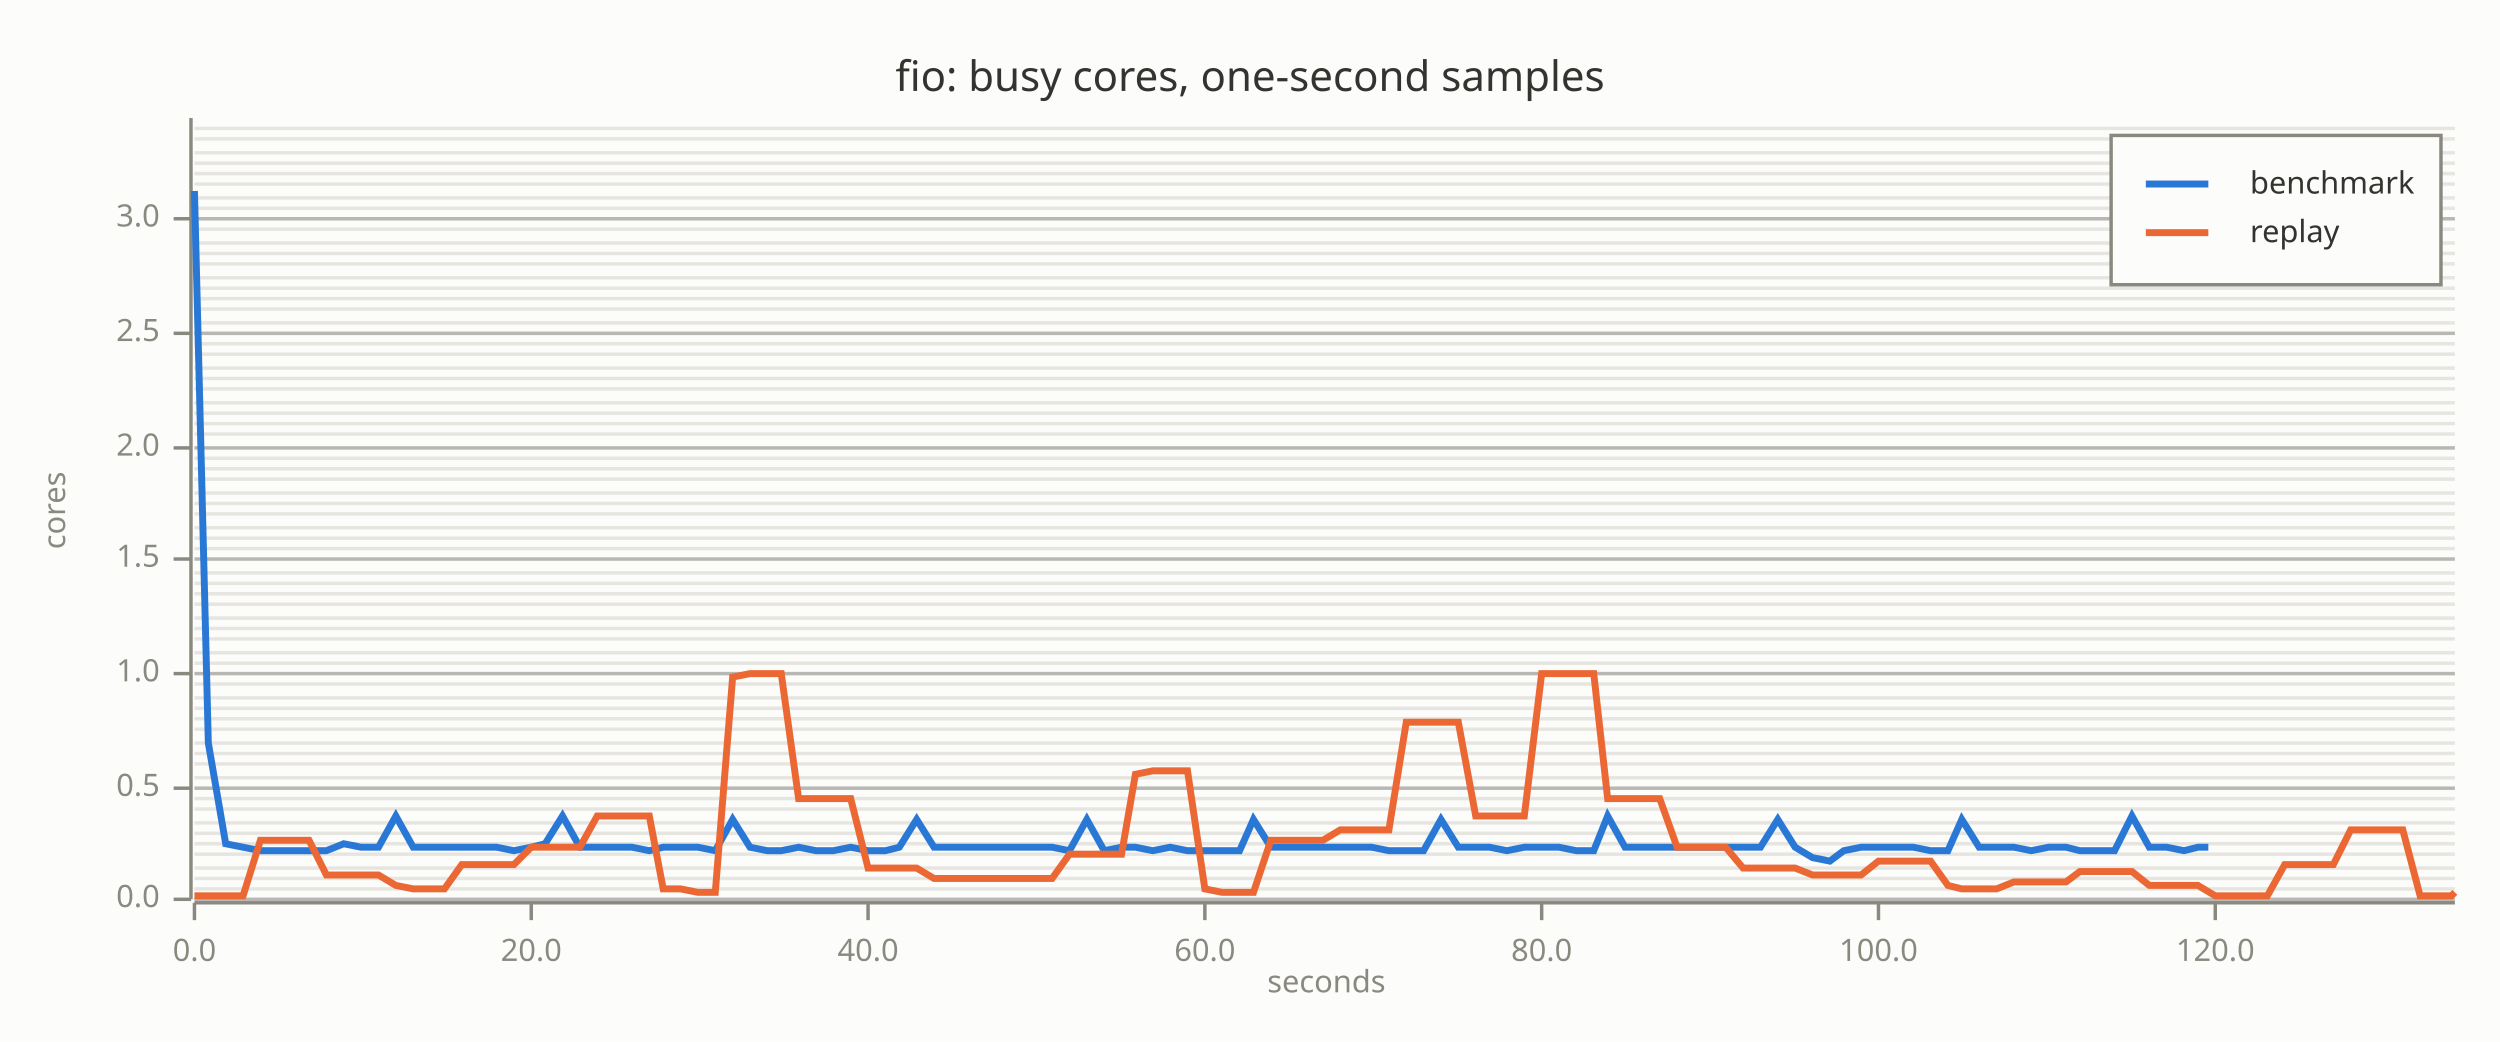
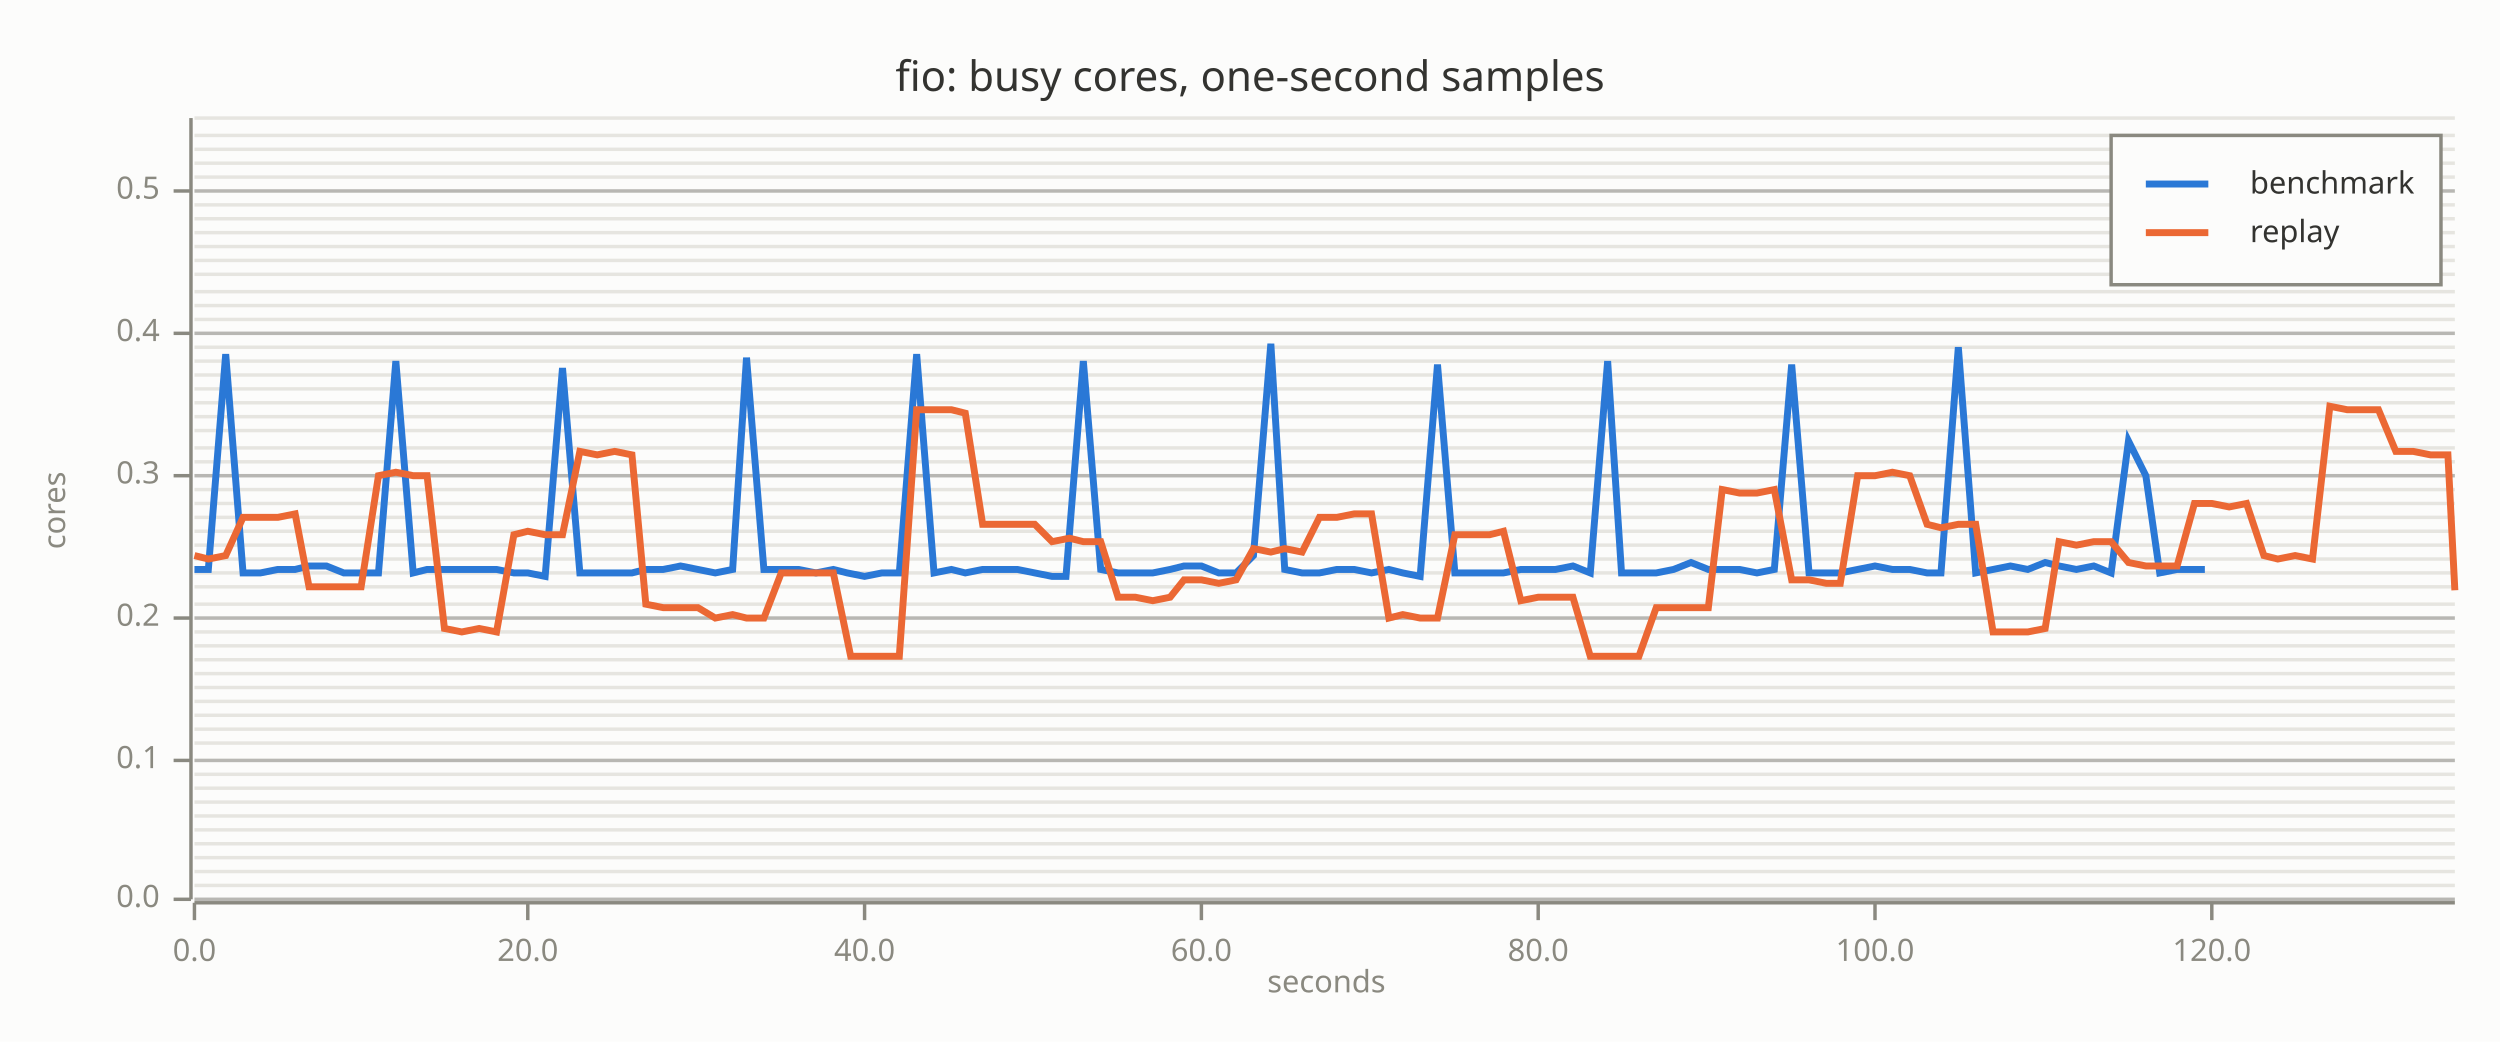
<svg xmlns="http://www.w3.org/2000/svg" width="720" height="300" viewBox="0 0 720 300">
  <rect x="0" y="0" width="720" height="300" opacity="1" fill="#FCFCFB" stroke="none" />
  <text x="360" y="17" dy="0.76em" text-anchor="middle" font-family="sans-serif" font-size="12.097" opacity="1" fill="#333330">
fio: busy cores, one-second samples
</text>
  <line opacity="1" stroke="#E6E5E0" stroke-width="1" x1="56" y1="259" x2="707" y2="259" />
-   <line opacity="1" stroke="#E6E5E0" stroke-width="1" x1="56" y1="256" x2="707" y2="256" />
-   <line opacity="1" stroke="#E6E5E0" stroke-width="1" x1="56" y1="253" x2="707" y2="253" />
-   <line opacity="1" stroke="#E6E5E0" stroke-width="1" x1="56" y1="250" x2="707" y2="250" />
-   <line opacity="1" stroke="#E6E5E0" stroke-width="1" x1="56" y1="246" x2="707" y2="246" />
+   <line opacity="1" stroke="#E6E5E0" stroke-width="1" x1="56" y1="255" x2="707" y2="255" />
+   <line opacity="1" stroke="#E6E5E0" stroke-width="1" x1="56" y1="251" x2="707" y2="251" />
+   <line opacity="1" stroke="#E6E5E0" stroke-width="1" x1="56" y1="247" x2="707" y2="247" />
  <line opacity="1" stroke="#E6E5E0" stroke-width="1" x1="56" y1="243" x2="707" y2="243" />
-   <line opacity="1" stroke="#E6E5E0" stroke-width="1" x1="56" y1="240" x2="707" y2="240" />
-   <line opacity="1" stroke="#E6E5E0" stroke-width="1" x1="56" y1="237" x2="707" y2="237" />
-   <line opacity="1" stroke="#E6E5E0" stroke-width="1" x1="56" y1="233" x2="707" y2="233" />
-   <line opacity="1" stroke="#E6E5E0" stroke-width="1" x1="56" y1="230" x2="707" y2="230" />
+   <line opacity="1" stroke="#E6E5E0" stroke-width="1" x1="56" y1="239" x2="707" y2="239" />
+   <line opacity="1" stroke="#E6E5E0" stroke-width="1" x1="56" y1="235" x2="707" y2="235" />
+   <line opacity="1" stroke="#E6E5E0" stroke-width="1" x1="56" y1="231" x2="707" y2="231" />
  <line opacity="1" stroke="#E6E5E0" stroke-width="1" x1="56" y1="227" x2="707" y2="227" />
-   <line opacity="1" stroke="#E6E5E0" stroke-width="1" x1="56" y1="224" x2="707" y2="224" />
-   <line opacity="1" stroke="#E6E5E0" stroke-width="1" x1="56" y1="220" x2="707" y2="220" />
-   <line opacity="1" stroke="#E6E5E0" stroke-width="1" x1="56" y1="217" x2="707" y2="217" />
+   <line opacity="1" stroke="#E6E5E0" stroke-width="1" x1="56" y1="223" x2="707" y2="223" />
+   <line opacity="1" stroke="#E6E5E0" stroke-width="1" x1="56" y1="219" x2="707" y2="219" />
  <line opacity="1" stroke="#E6E5E0" stroke-width="1" x1="56" y1="214" x2="707" y2="214" />
  <line opacity="1" stroke="#E6E5E0" stroke-width="1" x1="56" y1="210" x2="707" y2="210" />
-   <line opacity="1" stroke="#E6E5E0" stroke-width="1" x1="56" y1="207" x2="707" y2="207" />
-   <line opacity="1" stroke="#E6E5E0" stroke-width="1" x1="56" y1="204" x2="707" y2="204" />
-   <line opacity="1" stroke="#E6E5E0" stroke-width="1" x1="56" y1="201" x2="707" y2="201" />
-   <line opacity="1" stroke="#E6E5E0" stroke-width="1" x1="56" y1="197" x2="707" y2="197" />
+   <line opacity="1" stroke="#E6E5E0" stroke-width="1" x1="56" y1="206" x2="707" y2="206" />
+   <line opacity="1" stroke="#E6E5E0" stroke-width="1" x1="56" y1="202" x2="707" y2="202" />
+   <line opacity="1" stroke="#E6E5E0" stroke-width="1" x1="56" y1="198" x2="707" y2="198" />
  <line opacity="1" stroke="#E6E5E0" stroke-width="1" x1="56" y1="194" x2="707" y2="194" />
-   <line opacity="1" stroke="#E6E5E0" stroke-width="1" x1="56" y1="191" x2="707" y2="191" />
-   <line opacity="1" stroke="#E6E5E0" stroke-width="1" x1="56" y1="188" x2="707" y2="188" />
-   <line opacity="1" stroke="#E6E5E0" stroke-width="1" x1="56" y1="184" x2="707" y2="184" />
-   <line opacity="1" stroke="#E6E5E0" stroke-width="1" x1="56" y1="181" x2="707" y2="181" />
+   <line opacity="1" stroke="#E6E5E0" stroke-width="1" x1="56" y1="190" x2="707" y2="190" />
+   <line opacity="1" stroke="#E6E5E0" stroke-width="1" x1="56" y1="186" x2="707" y2="186" />
+   <line opacity="1" stroke="#E6E5E0" stroke-width="1" x1="56" y1="182" x2="707" y2="182" />
  <line opacity="1" stroke="#E6E5E0" stroke-width="1" x1="56" y1="178" x2="707" y2="178" />
  <line opacity="1" stroke="#E6E5E0" stroke-width="1" x1="56" y1="174" x2="707" y2="174" />
-   <line opacity="1" stroke="#E6E5E0" stroke-width="1" x1="56" y1="171" x2="707" y2="171" />
-   <line opacity="1" stroke="#E6E5E0" stroke-width="1" x1="56" y1="168" x2="707" y2="168" />
+   <line opacity="1" stroke="#E6E5E0" stroke-width="1" x1="56" y1="169" x2="707" y2="169" />
  <line opacity="1" stroke="#E6E5E0" stroke-width="1" x1="56" y1="165" x2="707" y2="165" />
  <line opacity="1" stroke="#E6E5E0" stroke-width="1" x1="56" y1="161" x2="707" y2="161" />
-   <line opacity="1" stroke="#E6E5E0" stroke-width="1" x1="56" y1="158" x2="707" y2="158" />
-   <line opacity="1" stroke="#E6E5E0" stroke-width="1" x1="56" y1="155" x2="707" y2="155" />
-   <line opacity="1" stroke="#E6E5E0" stroke-width="1" x1="56" y1="152" x2="707" y2="152" />
-   <line opacity="1" stroke="#E6E5E0" stroke-width="1" x1="56" y1="148" x2="707" y2="148" />
+   <line opacity="1" stroke="#E6E5E0" stroke-width="1" x1="56" y1="157" x2="707" y2="157" />
+   <line opacity="1" stroke="#E6E5E0" stroke-width="1" x1="56" y1="153" x2="707" y2="153" />
+   <line opacity="1" stroke="#E6E5E0" stroke-width="1" x1="56" y1="149" x2="707" y2="149" />
  <line opacity="1" stroke="#E6E5E0" stroke-width="1" x1="56" y1="145" x2="707" y2="145" />
-   <line opacity="1" stroke="#E6E5E0" stroke-width="1" x1="56" y1="142" x2="707" y2="142" />
-   <line opacity="1" stroke="#E6E5E0" stroke-width="1" x1="56" y1="138" x2="707" y2="138" />
-   <line opacity="1" stroke="#E6E5E0" stroke-width="1" x1="56" y1="135" x2="707" y2="135" />
-   <line opacity="1" stroke="#E6E5E0" stroke-width="1" x1="56" y1="132" x2="707" y2="132" />
+   <line opacity="1" stroke="#E6E5E0" stroke-width="1" x1="56" y1="141" x2="707" y2="141" />
+   <line opacity="1" stroke="#E6E5E0" stroke-width="1" x1="56" y1="137" x2="707" y2="137" />
+   <line opacity="1" stroke="#E6E5E0" stroke-width="1" x1="56" y1="133" x2="707" y2="133" />
  <line opacity="1" stroke="#E6E5E0" stroke-width="1" x1="56" y1="129" x2="707" y2="129" />
-   <line opacity="1" stroke="#E6E5E0" stroke-width="1" x1="56" y1="125" x2="707" y2="125" />
-   <line opacity="1" stroke="#E6E5E0" stroke-width="1" x1="56" y1="122" x2="707" y2="122" />
-   <line opacity="1" stroke="#E6E5E0" stroke-width="1" x1="56" y1="119" x2="707" y2="119" />
+   <line opacity="1" stroke="#E6E5E0" stroke-width="1" x1="56" y1="124" x2="707" y2="124" />
+   <line opacity="1" stroke="#E6E5E0" stroke-width="1" x1="56" y1="120" x2="707" y2="120" />
  <line opacity="1" stroke="#E6E5E0" stroke-width="1" x1="56" y1="116" x2="707" y2="116" />
  <line opacity="1" stroke="#E6E5E0" stroke-width="1" x1="56" y1="112" x2="707" y2="112" />
-   <line opacity="1" stroke="#E6E5E0" stroke-width="1" x1="56" y1="109" x2="707" y2="109" />
-   <line opacity="1" stroke="#E6E5E0" stroke-width="1" x1="56" y1="106" x2="707" y2="106" />
-   <line opacity="1" stroke="#E6E5E0" stroke-width="1" x1="56" y1="102" x2="707" y2="102" />
-   <line opacity="1" stroke="#E6E5E0" stroke-width="1" x1="56" y1="99" x2="707" y2="99" />
+   <line opacity="1" stroke="#E6E5E0" stroke-width="1" x1="56" y1="108" x2="707" y2="108" />
+   <line opacity="1" stroke="#E6E5E0" stroke-width="1" x1="56" y1="104" x2="707" y2="104" />
+   <line opacity="1" stroke="#E6E5E0" stroke-width="1" x1="56" y1="100" x2="707" y2="100" />
  <line opacity="1" stroke="#E6E5E0" stroke-width="1" x1="56" y1="96" x2="707" y2="96" />
-   <line opacity="1" stroke="#E6E5E0" stroke-width="1" x1="56" y1="93" x2="707" y2="93" />
-   <line opacity="1" stroke="#E6E5E0" stroke-width="1" x1="56" y1="89" x2="707" y2="89" />
-   <line opacity="1" stroke="#E6E5E0" stroke-width="1" x1="56" y1="86" x2="707" y2="86" />
-   <line opacity="1" stroke="#E6E5E0" stroke-width="1" x1="56" y1="83" x2="707" y2="83" />
-   <line opacity="1" stroke="#E6E5E0" stroke-width="1" x1="56" y1="80" x2="707" y2="80" />
-   <line opacity="1" stroke="#E6E5E0" stroke-width="1" x1="56" y1="76" x2="707" y2="76" />
-   <line opacity="1" stroke="#E6E5E0" stroke-width="1" x1="56" y1="73" x2="707" y2="73" />
-   <line opacity="1" stroke="#E6E5E0" stroke-width="1" x1="56" y1="70" x2="707" y2="70" />
-   <line opacity="1" stroke="#E6E5E0" stroke-width="1" x1="56" y1="66" x2="707" y2="66" />
+   <line opacity="1" stroke="#E6E5E0" stroke-width="1" x1="56" y1="92" x2="707" y2="92" />
+   <line opacity="1" stroke="#E6E5E0" stroke-width="1" x1="56" y1="88" x2="707" y2="88" />
+   <line opacity="1" stroke="#E6E5E0" stroke-width="1" x1="56" y1="84" x2="707" y2="84" />
+   <line opacity="1" stroke="#E6E5E0" stroke-width="1" x1="56" y1="79" x2="707" y2="79" />
+   <line opacity="1" stroke="#E6E5E0" stroke-width="1" x1="56" y1="75" x2="707" y2="75" />
+   <line opacity="1" stroke="#E6E5E0" stroke-width="1" x1="56" y1="71" x2="707" y2="71" />
+   <line opacity="1" stroke="#E6E5E0" stroke-width="1" x1="56" y1="67" x2="707" y2="67" />
  <line opacity="1" stroke="#E6E5E0" stroke-width="1" x1="56" y1="63" x2="707" y2="63" />
-   <line opacity="1" stroke="#E6E5E0" stroke-width="1" x1="56" y1="60" x2="707" y2="60" />
-   <line opacity="1" stroke="#E6E5E0" stroke-width="1" x1="56" y1="57" x2="707" y2="57" />
-   <line opacity="1" stroke="#E6E5E0" stroke-width="1" x1="56" y1="53" x2="707" y2="53" />
-   <line opacity="1" stroke="#E6E5E0" stroke-width="1" x1="56" y1="50" x2="707" y2="50" />
+   <line opacity="1" stroke="#E6E5E0" stroke-width="1" x1="56" y1="59" x2="707" y2="59" />
+   <line opacity="1" stroke="#E6E5E0" stroke-width="1" x1="56" y1="55" x2="707" y2="55" />
+   <line opacity="1" stroke="#E6E5E0" stroke-width="1" x1="56" y1="51" x2="707" y2="51" />
  <line opacity="1" stroke="#E6E5E0" stroke-width="1" x1="56" y1="47" x2="707" y2="47" />
-   <line opacity="1" stroke="#E6E5E0" stroke-width="1" x1="56" y1="44" x2="707" y2="44" />
-   <line opacity="1" stroke="#E6E5E0" stroke-width="1" x1="56" y1="40" x2="707" y2="40" />
-   <line opacity="1" stroke="#E6E5E0" stroke-width="1" x1="56" y1="37" x2="707" y2="37" />
+   <line opacity="1" stroke="#E6E5E0" stroke-width="1" x1="56" y1="43" x2="707" y2="43" />
+   <line opacity="1" stroke="#E6E5E0" stroke-width="1" x1="56" y1="39" x2="707" y2="39" />
+   <line opacity="1" stroke="#E6E5E0" stroke-width="1" x1="56" y1="34" x2="707" y2="34" />
  <text x="12" y="147" dy="0.76em" text-anchor="middle" font-family="sans-serif" font-size="8.871" opacity="1" fill="#8A8980" transform="rotate(270, 12, 147)">
cores
</text>
  <text x="382" y="288" dy="-0.5ex" text-anchor="middle" font-family="sans-serif" font-size="8.871" opacity="1" fill="#8A8980">
seconds
</text>
  <line opacity="0.2" stroke="#000000" stroke-width="1" x1="56" y1="259" x2="707" y2="259" />
-   <line opacity="0.2" stroke="#000000" stroke-width="1" x1="56" y1="227" x2="707" y2="227" />
-   <line opacity="0.2" stroke="#000000" stroke-width="1" x1="56" y1="194" x2="707" y2="194" />
-   <line opacity="0.2" stroke="#000000" stroke-width="1" x1="56" y1="161" x2="707" y2="161" />
-   <line opacity="0.2" stroke="#000000" stroke-width="1" x1="56" y1="129" x2="707" y2="129" />
+   <line opacity="0.2" stroke="#000000" stroke-width="1" x1="56" y1="219" x2="707" y2="219" />
+   <line opacity="0.2" stroke="#000000" stroke-width="1" x1="56" y1="178" x2="707" y2="178" />
+   <line opacity="0.2" stroke="#000000" stroke-width="1" x1="56" y1="137" x2="707" y2="137" />
  <line opacity="0.2" stroke="#000000" stroke-width="1" x1="56" y1="96" x2="707" y2="96" />
-   <line opacity="0.2" stroke="#000000" stroke-width="1" x1="56" y1="63" x2="707" y2="63" />
+   <line opacity="0.2" stroke="#000000" stroke-width="1" x1="56" y1="55" x2="707" y2="55" />
  <polyline fill="none" opacity="1" stroke="#8A8980" stroke-width="1" points="55,34 55,259 " />
  <text x="46" y="259" dy="0.5ex" text-anchor="end" font-family="sans-serif" font-size="8.871" opacity="1" fill="#8A8980">
0.0
</text>
  <polyline fill="none" opacity="1" stroke="#8A8980" stroke-width="1" points="50,259 55,259 " />
-   <text x="46" y="227" dy="0.5ex" text-anchor="end" font-family="sans-serif" font-size="8.871" opacity="1" fill="#8A8980">
+   <text x="46" y="219" dy="0.5ex" text-anchor="end" font-family="sans-serif" font-size="8.871" opacity="1" fill="#8A8980">
+ 0.1
+ </text>
+   <polyline fill="none" opacity="1" stroke="#8A8980" stroke-width="1" points="50,219 55,219 " />
+   <text x="46" y="178" dy="0.5ex" text-anchor="end" font-family="sans-serif" font-size="8.871" opacity="1" fill="#8A8980">
+ 0.2
+ </text>
+   <polyline fill="none" opacity="1" stroke="#8A8980" stroke-width="1" points="50,178 55,178 " />
+   <text x="46" y="137" dy="0.5ex" text-anchor="end" font-family="sans-serif" font-size="8.871" opacity="1" fill="#8A8980">
+ 0.3
+ </text>
+   <polyline fill="none" opacity="1" stroke="#8A8980" stroke-width="1" points="50,137 55,137 " />
+   <text x="46" y="96" dy="0.5ex" text-anchor="end" font-family="sans-serif" font-size="8.871" opacity="1" fill="#8A8980">
+ 0.4
+ </text>
+   <polyline fill="none" opacity="1" stroke="#8A8980" stroke-width="1" points="50,96 55,96 " />
+   <text x="46" y="55" dy="0.5ex" text-anchor="end" font-family="sans-serif" font-size="8.871" opacity="1" fill="#8A8980">
0.5
</text>
-   <polyline fill="none" opacity="1" stroke="#8A8980" stroke-width="1" points="50,227 55,227 " />
-   <text x="46" y="194" dy="0.5ex" text-anchor="end" font-family="sans-serif" font-size="8.871" opacity="1" fill="#8A8980">
- 1.0
- </text>
-   <polyline fill="none" opacity="1" stroke="#8A8980" stroke-width="1" points="50,194 55,194 " />
-   <text x="46" y="161" dy="0.5ex" text-anchor="end" font-family="sans-serif" font-size="8.871" opacity="1" fill="#8A8980">
- 1.5
- </text>
-   <polyline fill="none" opacity="1" stroke="#8A8980" stroke-width="1" points="50,161 55,161 " />
-   <text x="46" y="129" dy="0.5ex" text-anchor="end" font-family="sans-serif" font-size="8.871" opacity="1" fill="#8A8980">
- 2.0
- </text>
-   <polyline fill="none" opacity="1" stroke="#8A8980" stroke-width="1" points="50,129 55,129 " />
-   <text x="46" y="96" dy="0.5ex" text-anchor="end" font-family="sans-serif" font-size="8.871" opacity="1" fill="#8A8980">
- 2.5
- </text>
-   <polyline fill="none" opacity="1" stroke="#8A8980" stroke-width="1" points="50,96 55,96 " />
-   <text x="46" y="63" dy="0.5ex" text-anchor="end" font-family="sans-serif" font-size="8.871" opacity="1" fill="#8A8980">
- 3.0
- </text>
-   <polyline fill="none" opacity="1" stroke="#8A8980" stroke-width="1" points="50,63 55,63 " />
+   <polyline fill="none" opacity="1" stroke="#8A8980" stroke-width="1" points="50,55 55,55 " />
  <polyline fill="none" opacity="1" stroke="#8A8980" stroke-width="1" points="56,260 707,260 " />
  <text x="56" y="270" dy="0.76em" text-anchor="middle" font-family="sans-serif" font-size="8.871" opacity="1" fill="#8A8980">
0.0
</text>
  <polyline fill="none" opacity="1" stroke="#8A8980" stroke-width="1" points="56,260 56,265 " />
-   <text x="153" y="270" dy="0.76em" text-anchor="middle" font-family="sans-serif" font-size="8.871" opacity="1" fill="#8A8980">
+   <text x="152" y="270" dy="0.76em" text-anchor="middle" font-family="sans-serif" font-size="8.871" opacity="1" fill="#8A8980">
20.0
</text>
-   <polyline fill="none" opacity="1" stroke="#8A8980" stroke-width="1" points="153,260 153,265 " />
-   <text x="250" y="270" dy="0.76em" text-anchor="middle" font-family="sans-serif" font-size="8.871" opacity="1" fill="#8A8980">
+   <polyline fill="none" opacity="1" stroke="#8A8980" stroke-width="1" points="152,260 152,265 " />
+   <text x="249" y="270" dy="0.76em" text-anchor="middle" font-family="sans-serif" font-size="8.871" opacity="1" fill="#8A8980">
40.0
</text>
-   <polyline fill="none" opacity="1" stroke="#8A8980" stroke-width="1" points="250,260 250,265 " />
-   <text x="347" y="270" dy="0.76em" text-anchor="middle" font-family="sans-serif" font-size="8.871" opacity="1" fill="#8A8980">
+   <polyline fill="none" opacity="1" stroke="#8A8980" stroke-width="1" points="249,260 249,265 " />
+   <text x="346" y="270" dy="0.76em" text-anchor="middle" font-family="sans-serif" font-size="8.871" opacity="1" fill="#8A8980">
60.0
</text>
-   <polyline fill="none" opacity="1" stroke="#8A8980" stroke-width="1" points="347,260 347,265 " />
-   <text x="444" y="270" dy="0.76em" text-anchor="middle" font-family="sans-serif" font-size="8.871" opacity="1" fill="#8A8980">
+   <polyline fill="none" opacity="1" stroke="#8A8980" stroke-width="1" points="346,260 346,265 " />
+   <text x="443" y="270" dy="0.76em" text-anchor="middle" font-family="sans-serif" font-size="8.871" opacity="1" fill="#8A8980">
80.0
</text>
-   <polyline fill="none" opacity="1" stroke="#8A8980" stroke-width="1" points="444,260 444,265 " />
-   <text x="541" y="270" dy="0.76em" text-anchor="middle" font-family="sans-serif" font-size="8.871" opacity="1" fill="#8A8980">
+   <polyline fill="none" opacity="1" stroke="#8A8980" stroke-width="1" points="443,260 443,265 " />
+   <text x="540" y="270" dy="0.76em" text-anchor="middle" font-family="sans-serif" font-size="8.871" opacity="1" fill="#8A8980">
100.0
</text>
-   <polyline fill="none" opacity="1" stroke="#8A8980" stroke-width="1" points="541,260 541,265 " />
-   <text x="638" y="270" dy="0.76em" text-anchor="middle" font-family="sans-serif" font-size="8.871" opacity="1" fill="#8A8980">
+   <polyline fill="none" opacity="1" stroke="#8A8980" stroke-width="1" points="540,260 540,265 " />
+   <text x="637" y="270" dy="0.76em" text-anchor="middle" font-family="sans-serif" font-size="8.871" opacity="1" fill="#8A8980">
120.0
</text>
-   <polyline fill="none" opacity="1" stroke="#8A8980" stroke-width="1" points="638,260 638,265 " />
-   <polyline fill="none" opacity="1" stroke="#2A78D6" stroke-width="2" points="56,55 60,214 65,243 70,244 75,245 80,245 85,245 89,245 94,245 99,243 104,244 109,244 114,235 119,244 123,244 128,244 133,244 138,244 143,244 148,245 153,244 157,243 162,235 167,244 172,244 177,244 182,244 187,245 191,244 196,244 201,244 206,245 211,236 216,244 221,245 225,245 230,244 235,245 240,245 245,244 250,245 255,245 259,244 264,236 269,244 274,244 279,244 284,244 289,244 293,244 298,244 303,244 308,245 313,236 318,245 323,244 327,244 332,245 337,244 342,245 347,245 352,245 357,245 361,236 366,244 371,244 376,244 381,244 386,244 391,244 395,244 400,245 405,245 410,245 415,236 420,244 425,244 429,244 434,245 439,244 444,244 449,244 454,245 459,245 463,235 468,244 473,244 478,244 483,244 488,244 493,244 497,244 502,244 507,244 512,236 517,244 522,247 527,248 531,245 536,244 541,244 546,244 551,244 556,245 561,245 565,236 570,244 575,244 580,244 585,245 590,244 595,244 599,245 604,245 609,245 614,235 619,244 624,244 629,245 633,244 636,244 " />
-   <polyline fill="none" opacity="1" stroke="#EB6834" stroke-width="2" points="56,258 60,258 65,258 70,258 75,242 80,242 85,242 89,242 94,252 99,252 104,252 109,252 114,255 119,256 123,256 128,256 133,249 138,249 143,249 148,249 153,244 157,244 162,244 167,244 172,235 177,235 182,235 187,235 191,256 196,256 201,257 206,257 211,195 216,194 221,194 225,194 230,230 235,230 240,230 245,230 250,250 255,250 259,250 264,250 269,253 274,253 279,253 284,253 289,253 293,253 298,253 303,253 308,246 313,246 318,246 323,246 327,223 332,222 337,222 342,222 347,256 352,257 357,257 361,257 366,242 371,242 376,242 381,242 386,239 391,239 395,239 400,239 405,208 410,208 415,208 420,208 425,235 429,235 434,235 439,235 444,194 449,194 454,194 459,194 463,230 468,230 473,230 478,230 483,244 488,244 493,244 497,244 502,250 507,250 512,250 517,250 522,252 527,252 531,252 536,252 541,248 546,248 551,248 556,248 561,255 565,256 570,256 575,256 580,254 585,254 590,254 595,254 599,251 604,251 609,251 614,251 619,255 624,255 629,255 633,255 638,258 643,258 648,258 653,258 658,249 663,249 667,249 672,249 677,239 682,239 687,239 692,239 697,258 701,258 706,258 707,257 " />
+   <polyline fill="none" opacity="1" stroke="#8A8980" stroke-width="1" points="637,260 637,265 " />
+   <polyline fill="none" opacity="1" stroke="#2A78D6" stroke-width="2" points="56,164 60,164 65,102 70,165 75,165 80,164 85,164 89,163 94,163 99,165 104,165 109,165 114,104 119,165 123,164 128,164 133,164 138,164 143,164 148,165 152,165 157,166 162,106 167,165 172,165 177,165 182,165 186,164 191,164 196,163 201,164 206,165 211,164 215,103 220,164 225,164 230,164 235,165 240,164 244,165 249,166 254,165 259,165 264,102 269,165 274,164 278,165 283,164 288,164 293,164 298,165 303,166 307,166 312,104 317,164 322,165 327,165 332,165 337,164 341,163 346,163 351,165 356,165 361,160 366,99 370,164 375,165 380,165 385,164 390,164 395,165 400,164 404,165 409,166 414,105 419,165 424,165 429,165 433,165 438,164 443,164 448,164 453,163 458,165 463,104 467,165 472,165 477,165 482,164 487,162 492,164 496,164 501,164 506,165 511,164 516,105 521,165 526,165 530,165 535,164 540,163 545,164 550,164 555,165 559,165 564,100 569,165 574,164 579,163 584,164 589,162 593,163 598,164 603,163 608,165 613,127 618,137 622,165 627,164 632,164 635,164 " />
+   <polyline fill="none" opacity="1" stroke="#EB6834" stroke-width="2" points="56,160 60,161 65,160 70,149 75,149 80,149 85,148 89,169 94,169 99,169 104,169 109,137 114,136 119,137 123,137 128,181 133,182 138,181 143,182 148,154 152,153 157,154 162,154 167,130 172,131 177,130 182,131 186,174 191,175 196,175 201,175 206,178 211,177 215,178 220,178 225,165 230,165 235,165 240,165 245,189 249,189 254,189 259,189 264,118 269,118 274,118 278,119 283,151 288,151 293,151 298,151 303,156 308,155 312,156 317,156 322,172 327,172 332,173 337,172 341,167 346,167 351,168 356,167 361,158 366,159 370,158 375,159 380,149 385,149 390,148 395,148 400,178 404,177 409,178 414,178 419,154 424,154 429,154 433,153 438,173 443,172 448,172 453,172 458,189 463,189 467,189 472,189 477,175 482,175 487,175 492,175 496,141 501,142 506,142 511,141 516,167 521,167 526,168 530,168 535,137 540,137 545,136 550,137 555,151 559,152 564,151 569,151 574,182 579,182 584,182 589,181 593,156 598,157 603,156 608,156 613,162 618,163 622,163 627,163 632,145 637,145 642,146 647,145 652,160 656,161 661,160 666,161 671,117 676,118 681,118 685,118 690,130 695,130 700,131 705,131 707,170 " />
  <rect x="608" y="39" width="95" height="43" opacity="1" fill="#FCFCFB" stroke="none" />
  <rect x="608" y="39" width="95" height="43" opacity="1" fill="none" stroke="#8A8980" />
  <text x="648" y="49" dy="0.76em" text-anchor="start" font-family="sans-serif" font-size="8.871" opacity="1" fill="#333330">
benchmark
</text>
  <text x="648" y="63" dy="0.76em" text-anchor="start" font-family="sans-serif" font-size="8.871" opacity="1" fill="#333330">
replay
</text>
  <polyline fill="none" opacity="1" stroke="#2A78D6" stroke-width="2" points="618,53 636,53 " />
  <polyline fill="none" opacity="1" stroke="#EB6834" stroke-width="2" points="618,67 636,67 " />
</svg>
